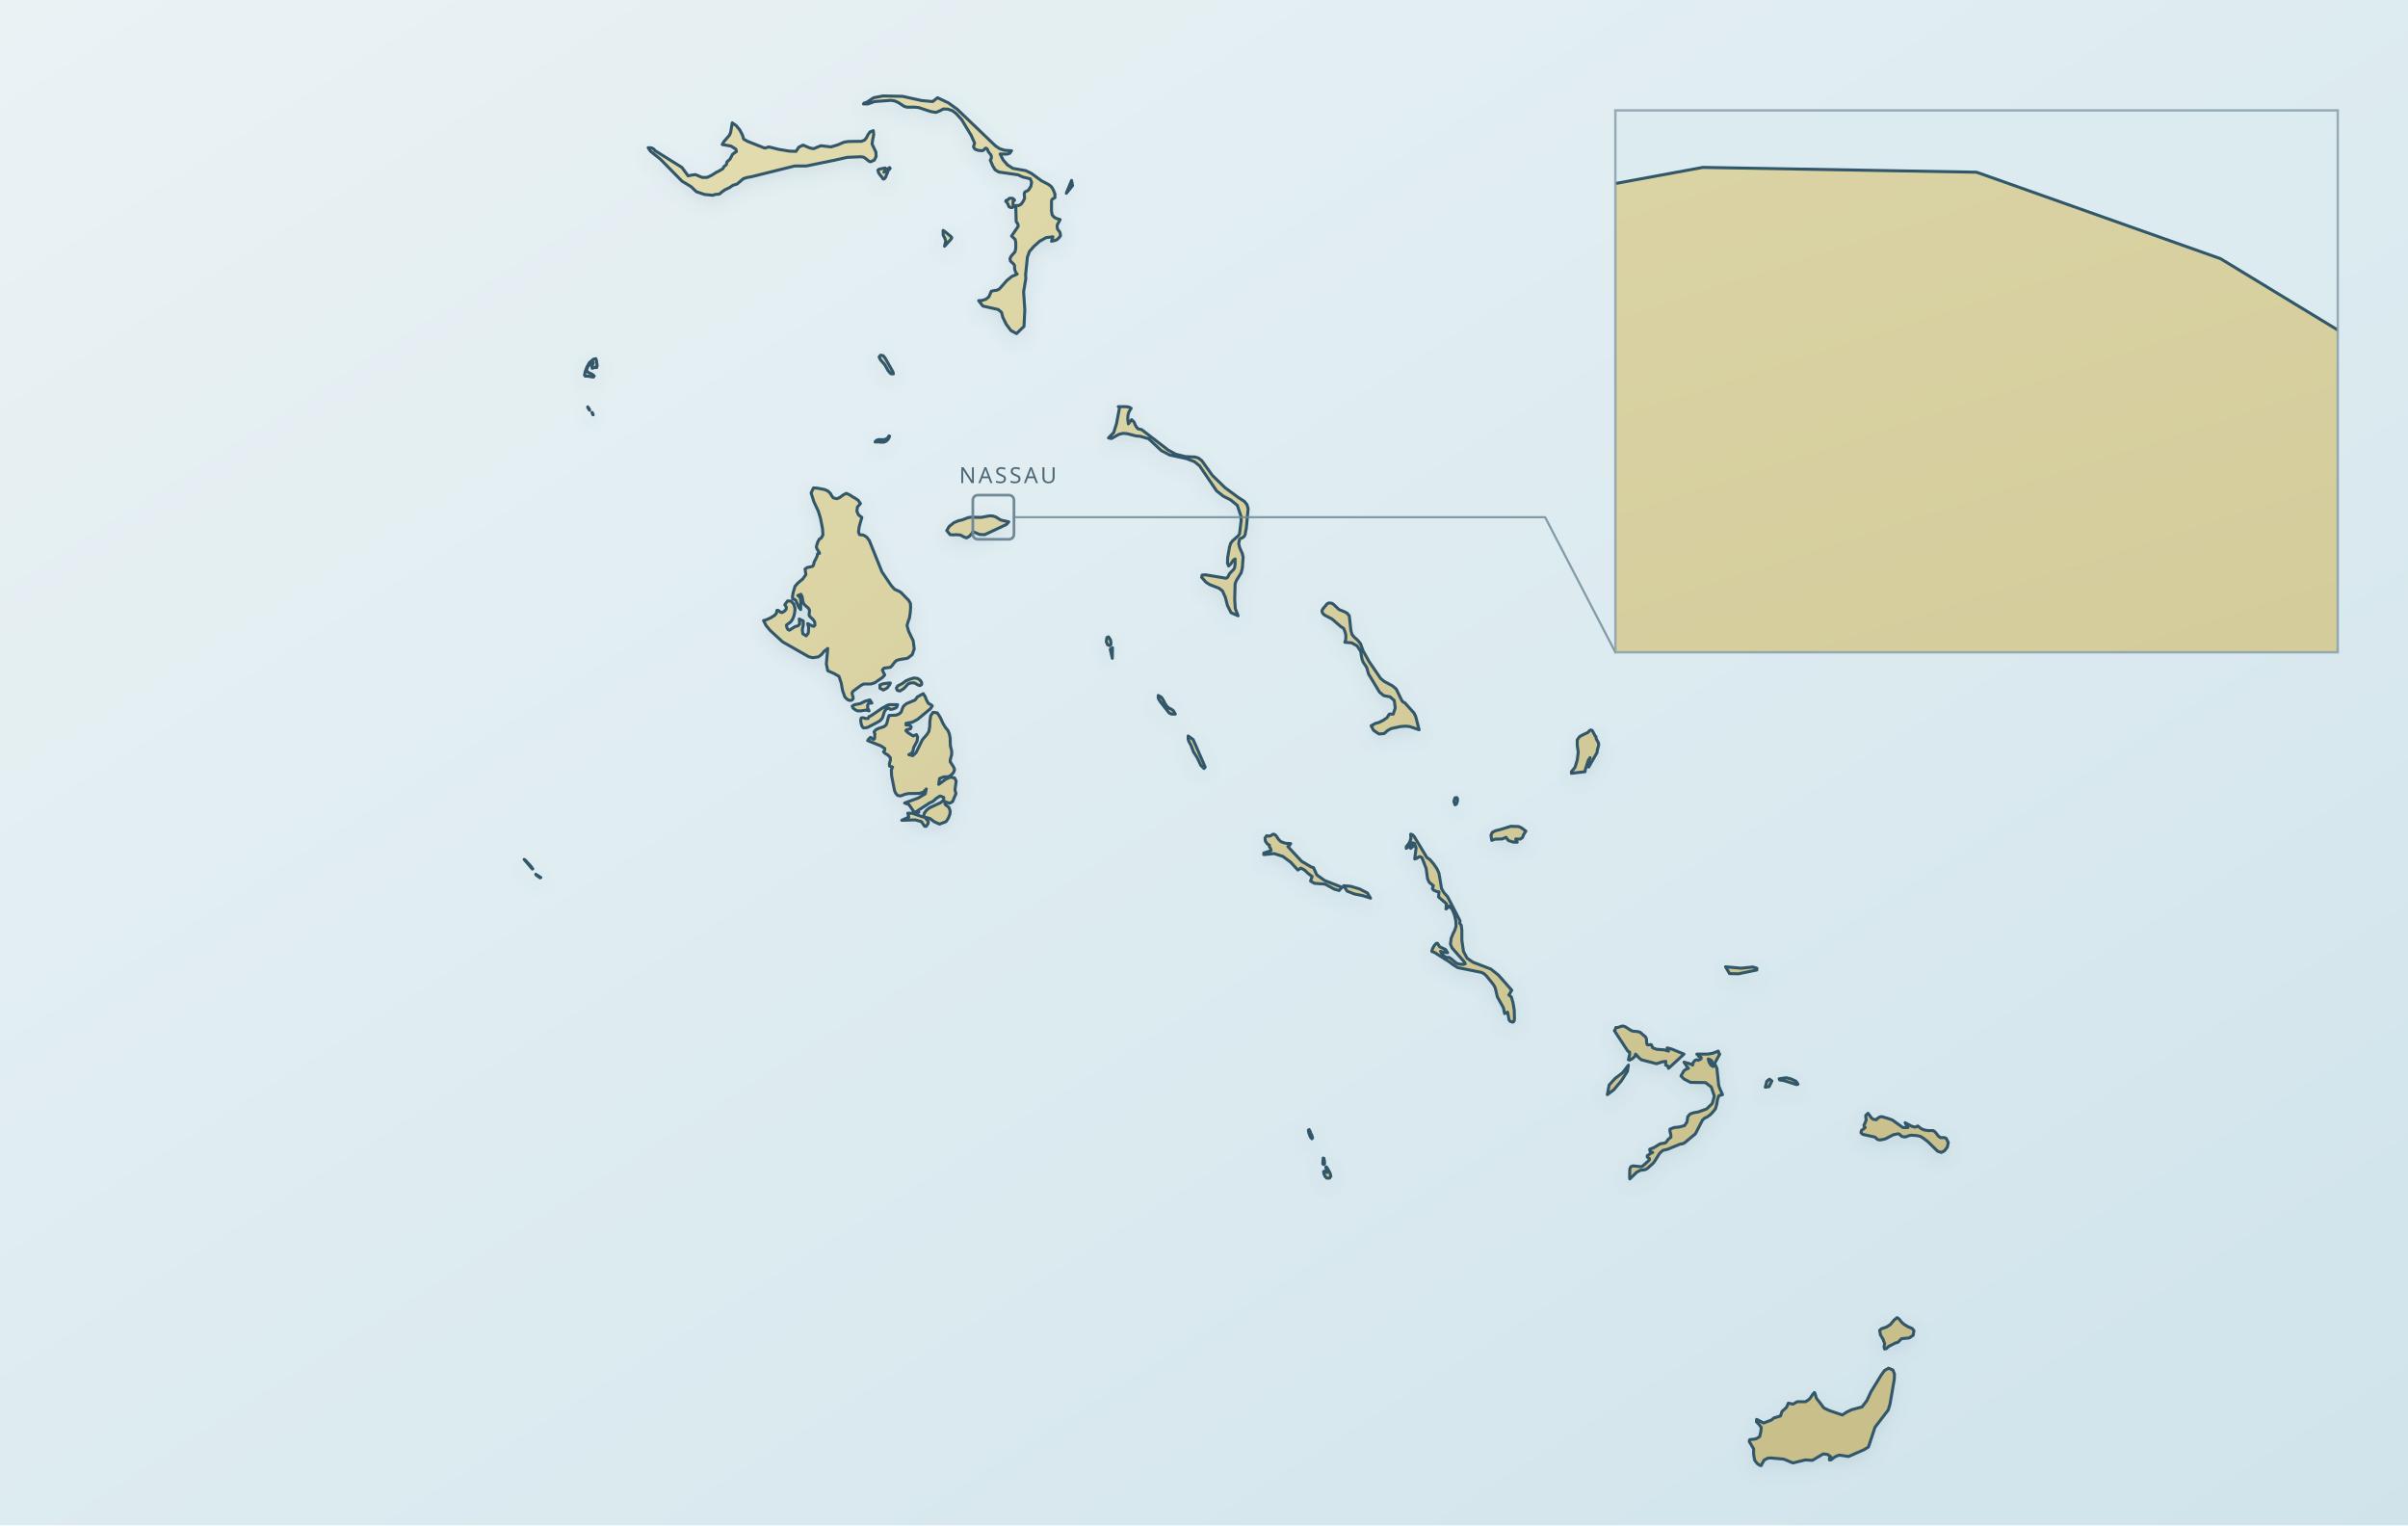
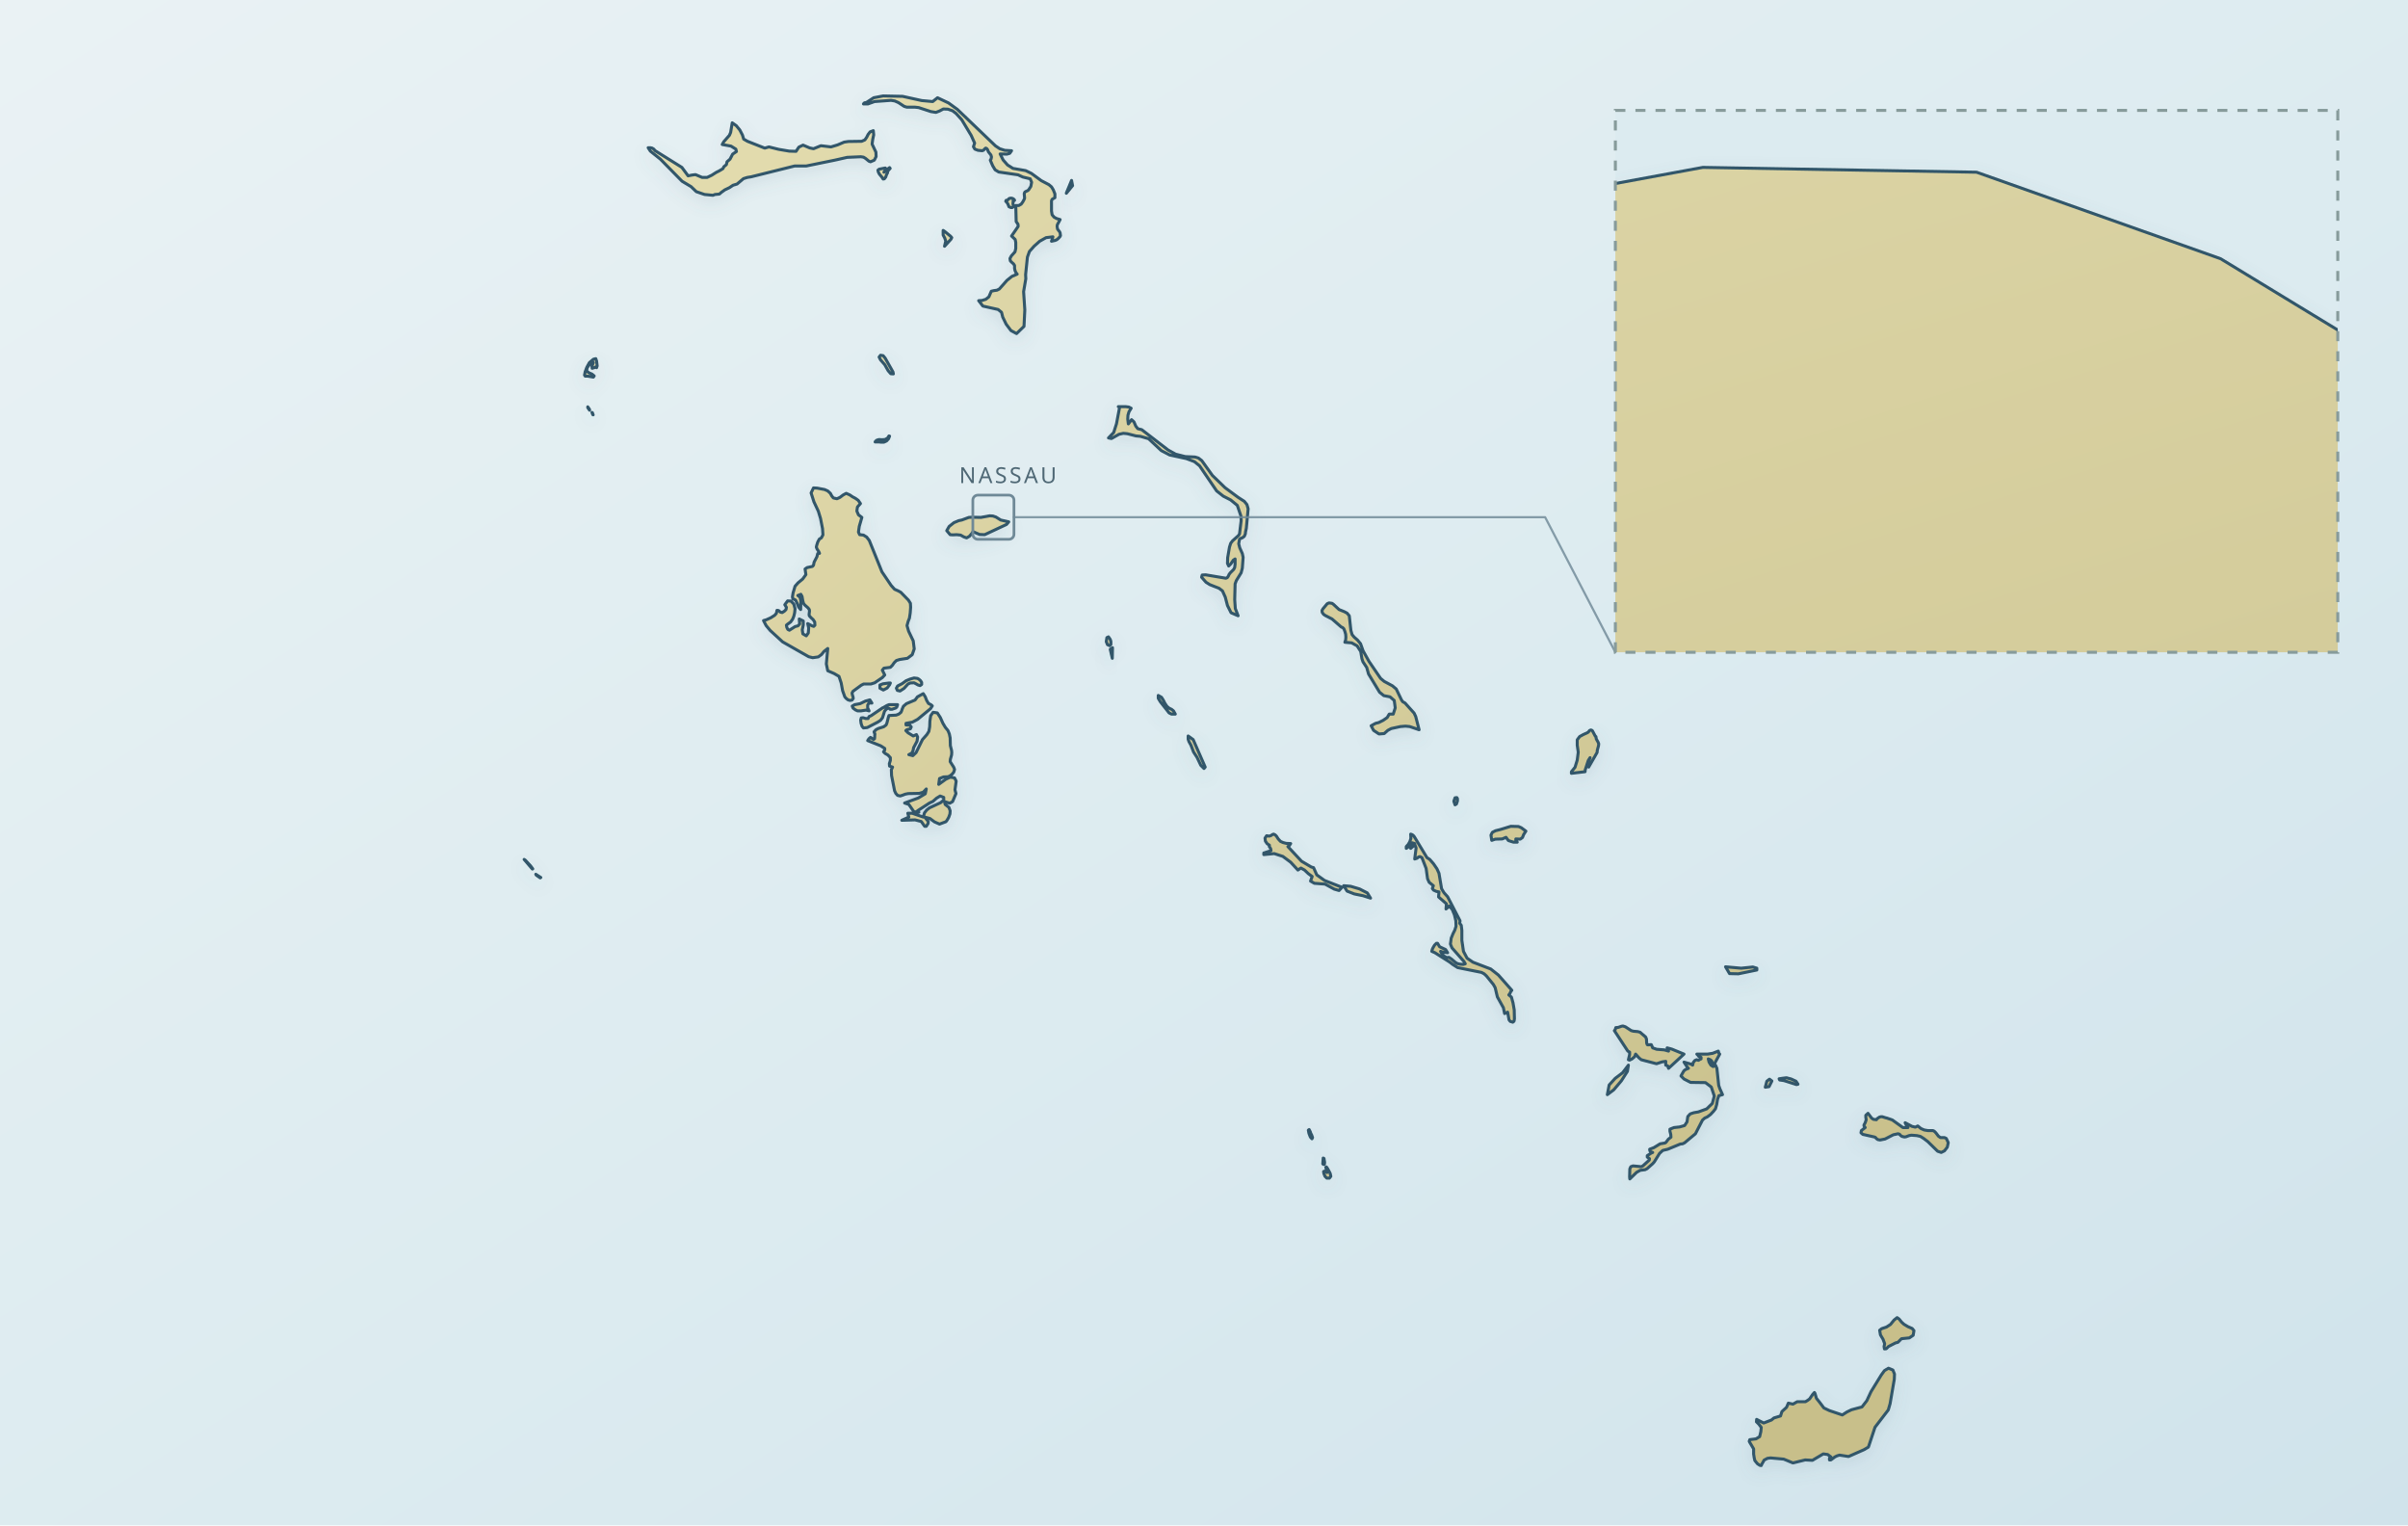
<svg xmlns="http://www.w3.org/2000/svg" viewBox="0 0 1200 760" role="img" aria-label="Map of The Bahamas" data-map-style="journey-atlas-map-v3-clean-background" data-map-projection="local-equirectangular-fit-v1">
  <defs>
    <linearGradient id="sea" x1="0" y1="0" x2="1" y2="1">
      <stop offset="0" stop-color="#eaf2f4" />
      <stop offset=".55" stop-color="#dcebf0" />
      <stop offset="1" stop-color="#d0e3eb" />
    </linearGradient>
    <linearGradient id="land" x1=".12" y1=".08" x2=".88" y2=".92">
      <stop offset="0" stop-color="#e2dbad" />
      <stop offset=".52" stop-color="#d4cc9b" />
      <stop offset="1" stop-color="#c8bf8a" />
    </linearGradient>
    <filter id="shadow" x="-10%" y="-10%" width="120%" height="120%">
      <feGaussianBlur in="SourceAlpha" stdDeviation="4" result="b" />
      <feOffset in="b" dy="3" result="o" />
      <feColorMatrix in="o" type="matrix" values="0 0 0 0 .12 0 0 0 0 .22 0 0 0 0 .28 0 0 0 .14 0" />
      <feBlend in="SourceGraphic" mode="normal" />
    </filter>
    <clipPath id="nassau-clip">
      <rect x="805" y="420" width="360" height="270" />
    </clipPath>
  </defs>
  <rect width="1200" height="760" fill="url(#sea)" />
  <path d="M 944.6,669.1 L 941.1,670.9 L 940.0,672.0 L 939.1,672.1 L 938.9,670.9 L 939.2,669.5 L 938.4,667.3 L 937.1,665.1 L 936.7,662.8 L 937.7,662.0 L 940.1,661.2 L 942.1,659.9 L 943.9,657.7 L 945.4,656.5 L 946.4,657.2 L 947.7,658.8 L 948.8,659.8 L 950.8,661.0 L 952.9,661.9 L 953.8,663.0 L 953.4,665.3 L 951.5,666.6 L 947.6,667.0 L 945.8,668.8 L 944.6,669.1 Z M 930.1,565.6 L 928.3,565.2 L 927.4,564.4 L 927.6,563.3 L 929.5,561.8 L 928.9,561.0 L 928.9,560.5 L 929.5,559.4 L 930.0,557.9 L 929.8,556.7 L 929.8,555.7 L 930.9,554.7 L 932.7,557.1 L 933.6,557.7 L 935.1,557.9 L 935.1,557.7 L 935.7,557.2 L 936.6,556.6 L 937.3,556.4 L 938.0,556.4 L 939.6,556.9 L 940.4,557.1 L 943.0,558.0 L 948.3,561.8 L 950.8,561.8 L 950.3,561.2 L 949.4,559.4 L 952.8,561.2 L 954.5,561.6 L 955.7,561.0 L 957.3,562.3 L 958.9,563.0 L 960.7,563.3 L 963.2,563.3 L 963.9,563.6 L 964.7,564.4 L 966.0,566.1 L 967.0,566.8 L 969.0,566.8 L 969.9,567.2 L 970.9,569.3 L 970.4,571.6 L 969.0,573.4 L 967.4,574.2 L 965.6,573.6 L 960.7,568.8 L 958.6,567.2 L 957.0,566.2 L 955.2,565.8 L 952.5,565.6 L 951.4,565.8 L 949.8,566.4 L 949.0,566.5 L 947.8,566.2 L 947.1,565.7 L 946.6,565.1 L 945.8,564.9 L 943.5,565.4 L 939.4,567.5 L 936.9,568.0 L 935.8,567.8 L 935.1,567.3 L 934.6,566.7 L 934.1,566.5 L 930.1,565.6 Z M 896.0,540.2 L 895.3,540.4 L 890.9,539.0 L 889.0,538.4 L 886.9,538.1 L 886.6,537.5 L 888.5,537.2 L 890.3,537.0 L 892.6,537.6 L 895.0,538.7 L 896.0,540.2 Z M 877.5,713.3 L 877.7,711.2 L 876.5,709.6 L 875.3,708.4 L 875.4,707.2 L 878.9,709.0 L 881.0,708.2 L 882.8,707.5 L 884.0,706.5 L 887.3,705.5 L 888.0,703.3 L 890.3,701.2 L 891.2,699.1 L 893.5,699.6 L 895.6,698.4 L 898.6,698.4 L 899.7,698.4 L 900.7,697.8 L 901.8,697.0 L 903.3,694.8 L 904.2,693.8 L 904.5,694.3 L 905.2,696.7 L 906.8,698.7 L 908.9,701.5 L 911.6,702.8 L 918.1,705.0 L 920.4,703.5 L 922.7,702.4 L 927.9,701.0 L 930.3,697.9 L 932.4,693.4 L 937.5,685.1 L 939.1,682.9 L 941.1,681.7 L 943.3,682.6 L 944.1,684.6 L 944.0,687.2 L 941.9,699.4 L 941.0,702.5 L 934.4,711.1 L 931.1,721.0 L 928.9,722.3 L 921.2,725.7 L 916.7,725.0 L 915.4,725.4 L 914.4,725.9 L 912.4,727.4 L 911.7,727.4 L 911.7,726.5 L 912.4,725.9 L 910.8,724.7 L 908.6,724.4 L 903.2,727.6 L 899.6,727.4 L 893.5,728.9 L 888.9,727.0 L 882.3,726.4 L 880.8,726.6 L 879.1,727.5 L 878.7,728.3 L 878.1,729.3 L 877.7,730.2 L 877.0,730.1 L 875.8,729.3 L 874.5,727.7 L 874.2,726.4 L 873.9,724.5 L 873.9,721.9 L 872.0,718.7 L 871.7,718.1 L 872.0,717.3 L 875.1,716.9 L 876.9,715.8 L 877.5,713.3 Z M 811.5,530.7 L 811.0,533.8 L 808.0,538.5 L 804.2,543.0 L 801.0,545.4 L 801.9,540.6 L 804.9,537.3 L 808.6,534.5 L 811.5,530.7 Z M 841.4,532.3 L 840.7,531.5 L 839.2,529.2 L 842.7,530.2 L 843.5,530.7 L 843.8,529.4 L 844.6,528.4 L 845.5,528.0 L 846.4,528.3 L 847.0,527.9 L 847.3,527.7 L 847.7,527.6 L 847.7,526.8 L 846.9,526.5 L 846.5,526.3 L 846.3,525.9 L 845.6,525.2 L 851.0,525.2 L 853.5,524.8 L 856.3,523.7 L 856.4,524.1 L 856.5,524.5 L 856.6,524.8 L 857.0,525.2 L 854.6,529.6 L 853.4,530.7 L 853.3,529.5 L 853.0,528.6 L 852.3,528.0 L 851.3,527.6 L 851.7,529.2 L 852.6,530.7 L 853.7,531.4 L 854.9,530.7 L 855.6,532.3 L 856.5,540.8 L 857.1,542.5 L 858.4,545.4 L 856.6,545.9 L 855.9,547.8 L 855.5,550.3 L 854.9,552.4 L 853.9,553.7 L 852.4,555.3 L 850.8,556.5 L 849.5,557.1 L 848.4,558.1 L 844.9,564.9 L 839.5,569.4 L 838.5,569.9 L 837.4,570.0 L 831.1,572.6 L 828.6,573.2 L 827.0,574.7 L 824.4,578.9 L 823.6,579.8 L 820.8,582.3 L 819.8,582.8 L 817.4,583.1 L 815.6,584.1 L 812.2,587.4 L 812.1,586.4 L 812.2,582.4 L 812.7,581.3 L 813.8,580.9 L 817.9,581.3 L 818.7,580.9 L 821.9,578.0 L 822.0,577.3 L 820.9,576.5 L 820.9,575.8 L 822.9,574.5 L 823.6,574.2 L 823.0,574.0 L 822.5,573.8 L 822.2,573.4 L 822.1,572.6 L 824.2,571.8 L 827.3,569.9 L 829.7,569.5 L 830.2,569.2 L 831.4,567.6 L 832.7,566.6 L 832.6,565.2 L 832.2,563.6 L 832.2,562.6 L 834.2,561.8 L 837.0,561.5 L 839.5,560.8 L 840.7,559.0 L 841.1,556.3 L 842.3,555.0 L 844.1,554.4 L 846.4,554.0 L 850.5,552.5 L 853.3,549.8 L 854.3,546.1 L 852.8,541.6 L 849.9,539.4 L 842.5,539.3 L 839.2,537.6 L 837.7,536.1 L 837.9,535.7 L 839.1,533.6 L 839.8,533.0 L 840.6,532.6 L 841.4,532.3 Z M 811.2,523.7 L 804.5,513.5 L 804.8,513.2 L 805.0,512.8 L 805.1,512.4 L 805.2,512.0 L 806.4,511.9 L 808.1,511.3 L 808.8,511.2 L 810.0,511.6 L 812.9,513.5 L 814.0,513.8 L 816.2,514.0 L 817.3,514.3 L 820.1,516.7 L 820.5,517.7 L 820.6,519.7 L 820.9,520.5 L 821.2,520.6 L 822.5,520.5 L 822.9,520.5 L 823.1,520.9 L 823.6,522.1 L 825.6,522.8 L 829.4,523.1 L 831.5,523.7 L 830.8,522.1 L 833.1,522.7 L 839.2,525.2 L 831.5,532.3 L 831.2,531.4 L 831.1,531.1 L 830.1,530.7 L 830.1,528.8 L 828.2,529.1 L 825.5,530.0 L 817.9,528.0 L 816.8,527.1 L 815.1,525.2 L 814.6,526.5 L 813.3,527.6 L 812.1,528.2 L 811.5,528.0 L 812.1,525.5 L 812.1,524.2 L 811.2,523.7 Z M 875.5,483.3 L 866.3,485.2 L 861.9,485.1 L 859.9,481.7 L 867.7,482.4 L 873.5,481.8 L 875.5,482.4 L 875.5,483.3 Z M 669.6,441.3 L 673.1,441.6 L 677.5,442.9 L 681.4,444.9 L 683.0,447.5 L 679.3,446.3 L 674.9,445.4 L 671.3,444.0 L 669.6,441.3 Z M 654.6,432.3 L 656.2,435.9 L 660.1,438.7 L 668.8,442.1 L 667.3,443.7 L 664.9,443.0 L 660.3,440.5 L 655.0,440.1 L 653.1,439.0 L 653.9,436.7 L 652.0,435.3 L 650.1,433.5 L 648.3,432.5 L 646.8,433.5 L 643.2,429.6 L 639.3,426.7 L 635.0,425.3 L 629.8,425.8 L 629.8,425.0 L 632.9,424.0 L 633.4,423.8 L 633.2,422.8 L 632.5,421.7 L 632.6,421.1 L 631.5,420.4 L 630.6,419.1 L 630.4,417.6 L 631.2,416.4 L 632.5,416.6 L 633.4,416.3 L 634.1,415.8 L 634.7,415.6 L 635.5,416.0 L 636.1,416.6 L 637.0,418.0 L 638.1,419.2 L 639.4,419.8 L 641.0,420.2 L 643.2,420.3 L 642.9,420.7 L 642.7,421.1 L 642.4,421.4 L 641.8,421.8 L 648.6,429.1 L 653.5,432.0 L 654.6,432.3 Z M 751.9,495.7 L 753.2,496.8 L 754.0,499.7 L 754.6,503.2 L 754.7,507.6 L 754.5,508.8 L 753.9,509.3 L 752.6,508.9 L 752.0,508.1 L 751.3,504.3 L 750.9,504.5 L 749.8,505.0 L 749.2,502.1 L 746.2,496.7 L 745.1,492.1 L 744.2,490.5 L 740.7,486.2 L 739.6,485.2 L 738.3,484.5 L 726.4,482.1 L 723.9,480.5 L 722.5,479.4 L 715.1,474.7 L 713.5,474.0 L 713.8,472.9 L 714.3,471.9 L 714.9,470.9 L 715.8,470.0 L 716.4,470.0 L 717.4,471.7 L 720.4,473.1 L 721.4,474.7 L 718.7,474.3 L 717.9,474.0 L 718.6,475.3 L 719.7,476.4 L 720.9,477.1 L 722.1,477.0 L 723.4,477.9 L 725.4,479.6 L 726.3,480.1 L 727.5,480.4 L 729.2,480.5 L 730.2,480.2 L 729.5,479.0 L 723.6,472.3 L 722.8,470.4 L 723.2,467.4 L 724.1,465.2 L 725.0,463.4 L 725.6,461.5 L 725.5,458.8 L 724.8,455.8 L 723.7,453.1 L 722.1,451.4 L 721.8,451.9 L 720.6,452.9 L 720.8,450.3 L 716.9,446.9 L 717.1,444.4 L 715.7,444.1 L 714.4,443.5 L 713.8,442.7 L 714.3,441.3 L 712.2,439.6 L 711.4,437.8 L 710.7,432.7 L 708.6,427.3 L 707.6,426.8 L 706.9,427.0 L 706.2,427.6 L 705.0,428.0 L 705.7,422.5 L 705.1,420.9 L 703.0,422.7 L 703.9,421.2 L 704.4,420.7 L 705.0,420.3 L 703.7,419.9 L 702.9,420.7 L 702.0,421.9 L 700.8,422.7 L 700.8,421.8 L 701.8,420.7 L 702.6,419.3 L 703.1,417.7 L 703.0,415.6 L 703.6,415.8 L 704.1,416.1 L 704.6,416.6 L 705.0,417.2 L 711.1,427.3 L 712.5,428.2 L 714.4,430.4 L 716.1,432.9 L 717.1,435.1 L 718.4,442.8 L 719.6,444.8 L 721.4,446.8 L 727.6,458.8 L 727.4,460.0 L 728.2,461.0 L 728.5,463.5 L 728.5,468.5 L 729.3,474.0 L 731.1,477.4 L 734.0,479.4 L 742.9,482.8 L 746.7,485.8 L 753.4,493.4 L 752.9,494.0 L 752.4,495.1 L 751.9,495.7 Z M 747.7,413.3 L 752.9,411.7 L 756.7,411.8 L 758.1,412.4 L 760.4,414.1 L 759.3,415.8 L 758.7,417.3 L 757.6,418.1 L 755.4,418.0 L 755.4,418.7 L 756.1,419.6 L 754.2,419.6 L 751.7,418.8 L 750.5,417.2 L 748.6,418.0 L 745.2,418.1 L 743.4,418.7 L 743.0,416.1 L 743.7,414.7 L 745.3,413.9 L 747.7,413.3 Z M 600.0,382.9 L 598.4,381.3 L 596.5,377.3 L 594.8,374.7 L 593.5,371.3 L 592.5,369.5 L 592.1,368.3 L 592.1,366.7 L 594.6,368.5 L 600.6,382.2 L 600.0,382.9 Z M 792.4,377.5 L 791.5,378.9 L 790.0,383.5 L 789.9,384.5 L 783.1,385.3 L 783.1,384.5 L 784.9,382.3 L 786.0,378.7 L 786.5,374.8 L 786.0,371.3 L 786.0,368.6 L 787.2,367.0 L 789.0,366.0 L 791.0,365.1 L 791.6,364.7 L 792.1,364.0 L 792.8,363.7 L 793.5,364.0 L 795.0,366.8 L 795.3,367.0 L 795.5,368.2 L 796.4,369.8 L 796.7,370.6 L 796.6,371.6 L 796.0,373.8 L 795.9,374.9 L 791.7,382.2 L 791.3,380.9 L 791.5,379.8 L 792.4,377.5 Z M 438.8,358.9 L 437.4,359.8 L 432.2,362.5 L 430.3,362.7 L 429.6,361.9 L 429.1,360.4 L 428.9,358.8 L 429.2,357.7 L 430.1,357.6 L 431.4,358.0 L 432.6,358.0 L 433.1,357.0 L 434.1,356.6 L 439.8,352.7 L 440.3,352.5 L 442.0,351.5 L 443.0,351.1 L 447.3,351.1 L 446.9,352.3 L 446.3,352.8 L 444.5,353.4 L 443.6,353.4 L 443.2,353.0 L 442.6,352.8 L 441.6,353.4 L 440.8,354.4 L 439.8,357.6 L 438.8,358.9 Z M 434.5,350.3 L 433.0,350.3 L 432.4,351.3 L 432.4,352.7 L 433.1,354.2 L 431.6,353.8 L 429.0,354.2 L 427.4,354.2 L 426.3,353.7 L 425.1,352.8 L 424.7,351.8 L 425.9,351.1 L 428.6,350.6 L 431.3,349.3 L 433.5,348.7 L 434.5,350.3 Z M 585.7,355.8 L 583.8,355.8 L 582.6,355.2 L 578.2,349.6 L 577.2,347.9 L 577.2,346.5 L 578.8,347.4 L 579.7,348.8 L 580.5,350.4 L 581.5,351.9 L 582.7,352.9 L 583.8,353.4 L 584.8,354.2 L 585.7,355.8 Z M 475.7,387.6 L 476.5,389.2 L 475.9,393.5 L 476.4,395.4 L 474.7,399.4 L 473.3,400.2 L 470.7,399.4 L 471.0,400.8 L 472.9,402.3 L 473.5,404.0 L 473.4,405.5 L 472.8,407.2 L 472.0,408.6 L 471.4,409.4 L 468.2,410.6 L 465.7,409.5 L 463.4,407.8 L 460.8,407.1 L 462.6,409.3 L 462.5,410.3 L 461.6,411.7 L 460.8,411.7 L 459.1,409.3 L 456.0,408.5 L 449.4,408.7 L 452.9,407.1 L 452.4,405.2 L 454.6,405.2 L 460.1,407.1 L 460.7,405.0 L 461.8,403.6 L 463.2,402.5 L 468.8,399.9 L 470.3,398.6 L 470.3,397.3 L 468.5,396.6 L 466.7,397.7 L 464.9,399.3 L 463.2,400.1 L 457.2,404.0 L 457.6,404.3 L 457.9,404.7 L 455.4,404.4 L 452.9,400.8 L 450.8,400.1 L 457.6,397.6 L 461.1,395.5 L 461.6,393.1 L 460.1,394.7 L 458.1,395.3 L 452.6,395.4 L 451.1,395.7 L 449.8,396.2 L 448.6,396.6 L 447.3,396.3 L 446.4,395.3 L 445.8,394.0 L 444.3,386.4 L 444.2,383.5 L 444.8,382.2 L 443.3,381.7 L 443.2,380.5 L 443.7,378.9 L 443.7,377.5 L 442.5,376.2 L 441.1,375.4 L 440.3,374.6 L 440.9,373.7 L 440.9,372.9 L 438.9,371.6 L 432.4,369.0 L 433.0,368.1 L 433.8,367.4 L 435.3,368.4 L 435.8,368.1 L 435.9,367.2 L 435.9,366.7 L 436.0,365.6 L 435.7,365.1 L 435.6,364.6 L 436.5,363.6 L 437.6,363.0 L 440.4,362.1 L 441.6,361.2 L 442.0,360.2 L 442.7,357.4 L 443.0,356.5 L 446.6,356.3 L 447.9,355.8 L 449.0,354.9 L 449.3,354.2 L 449.6,353.3 L 450.2,351.9 L 451.7,350.6 L 456.0,348.8 L 457.2,347.2 L 460.1,345.6 L 461.1,347.2 L 461.8,349.0 L 462.7,350.5 L 463.9,351.1 L 464.6,351.7 L 463.7,353.1 L 457.3,358.4 L 454.7,359.8 L 451.5,360.4 L 451.5,361.2 L 453.4,361.3 L 454.1,362.2 L 453.7,363.1 L 451.9,363.6 L 451.4,364.0 L 452.5,365.1 L 455.1,366.7 L 456.7,366.0 L 457.3,367.2 L 457.0,369.3 L 455.3,372.5 L 455.0,374.0 L 454.4,375.2 L 452.9,376.0 L 454.9,376.5 L 456.5,375.0 L 459.7,368.5 L 461.9,366.0 L 462.9,364.4 L 463.3,362.1 L 463.4,359.3 L 463.8,356.6 L 465.0,354.9 L 467.1,355.2 L 468.6,357.5 L 469.9,360.4 L 471.1,362.4 L 472.4,364.0 L 473.1,365.7 L 473.5,367.7 L 473.6,371.5 L 474.2,373.9 L 474.3,374.9 L 474.2,376.2 L 473.6,378.3 L 473.5,379.5 L 473.9,380.1 L 475.3,382.3 L 475.7,383.4 L 475.3,384.7 L 474.6,385.6 L 473.9,386.2 L 473.5,386.5 L 472.5,387.0 L 470.2,387.1 L 468.2,387.9 L 467.8,390.8 L 471.4,388.2 L 473.6,387.2 L 475.7,387.6 Z M 450.5,343.0 L 448.5,344.3 L 447.2,344.0 L 446.7,342.9 L 447.3,341.8 L 449.6,340.6 L 451.5,339.2 L 453.4,338.4 L 455.5,337.8 L 457.2,338.0 L 457.9,338.4 L 458.7,339.1 L 459.3,340.0 L 459.3,341.0 L 458.5,341.6 L 457.5,341.3 L 456.3,340.6 L 455.5,340.2 L 453.6,340.3 L 452.5,340.8 L 450.5,343.0 Z M 704.7,355.3 L 705.5,357.0 L 707.2,363.6 L 702.5,362.0 L 700.4,361.8 L 697.9,362.0 L 693.3,363.0 L 691.6,363.9 L 689.8,365.5 L 687.2,365.7 L 684.5,363.9 L 683.3,361.6 L 685.5,360.4 L 687.1,360.0 L 689.3,358.9 L 691.3,357.5 L 692.3,355.8 L 694.3,355.8 L 695.3,352.7 L 694.8,349.0 L 692.7,347.2 L 689.6,346.6 L 687.5,344.9 L 682.0,335.8 L 681.1,332.6 L 679.2,329.7 L 678.7,328.2 L 678.1,324.6 L 676.3,321.8 L 673.6,320.3 L 670.2,320.0 L 670.6,318.8 L 670.7,317.4 L 670.6,316.0 L 670.2,314.6 L 669.7,313.3 L 669.1,312.7 L 668.4,312.4 L 663.8,308.4 L 660.5,306.7 L 659.6,306.1 L 658.9,305.1 L 658.8,304.2 L 659.3,303.3 L 661.4,300.8 L 662.3,300.4 L 663.8,300.6 L 664.5,301.1 L 667.3,303.7 L 670.0,304.8 L 671.3,305.5 L 672.4,306.8 L 673.2,314.1 L 673.8,316.2 L 674.8,317.4 L 676.5,318.9 L 678.0,320.7 L 679.3,324.3 L 682.2,329.5 L 688.0,338.0 L 689.8,339.5 L 693.9,341.7 L 695.8,343.3 L 698.4,348.7 L 699.0,349.6 L 700.2,350.3 L 704.7,355.3 Z M 480.3,267.5 L 478.7,266.6 L 476.7,266.4 L 474.8,266.5 L 473.5,266.4 L 471.8,264.4 L 473.0,262.3 L 475.4,260.4 L 477.8,259.4 L 479.3,259.1 L 482.8,257.8 L 484.4,257.7 L 488.8,257.8 L 493.2,257.0 L 494.8,257.1 L 496.3,257.6 L 498.7,259.1 L 502.7,260.0 L 501.6,261.3 L 490.7,266.4 L 488.2,266.3 L 484.9,264.9 L 484.3,265.8 L 483.1,267.2 L 481.7,268.0 L 480.3,267.5 Z M 389.8,305.2 L 390.9,304.5 L 391.7,303.7 L 391.9,302.6 L 391.1,301.3 L 392.5,299.4 L 394.2,299.5 L 395.6,301.0 L 396.2,303.3 L 396.0,305.3 L 395.6,307.0 L 395.0,308.5 L 394.0,309.9 L 392.2,311.2 L 391.9,311.5 L 392.1,312.6 L 392.6,313.6 L 393.4,314.0 L 396.2,312.2 L 397.7,311.8 L 398.5,310.9 L 398.3,308.4 L 400.3,309.4 L 400.3,311.4 L 399.8,313.8 L 400.1,315.8 L 401.8,316.8 L 402.8,315.4 L 403.0,312.9 L 402.5,310.7 L 403.5,311.2 L 404.6,311.8 L 405.5,312.1 L 406.1,311.5 L 406.0,309.9 L 405.2,308.7 L 404.2,307.8 L 403.3,306.8 L 403.2,306.2 L 403.4,304.4 L 403.3,303.7 L 402.7,302.9 L 401.0,301.4 L 400.4,300.6 L 400.0,299.0 L 399.7,297.2 L 399.1,296.1 L 397.6,296.7 L 398.7,297.6 L 399.1,299.4 L 399.0,303.7 L 398.0,302.5 L 397.3,300.7 L 396.5,299.0 L 395.1,298.3 L 394.9,297.4 L 395.2,295.5 L 396.2,292.1 L 397.7,290.4 L 400.0,288.5 L 401.6,286.3 L 401.2,283.5 L 402.2,282.8 L 404.9,282.2 L 405.4,281.6 L 405.7,280.1 L 407.1,277.4 L 407.5,275.8 L 408.4,275.7 L 408.0,274.8 L 407.2,273.6 L 406.8,272.6 L 407.0,271.7 L 407.5,270.1 L 408.3,268.6 L 409.3,268.0 L 410.1,266.5 L 409.9,263.4 L 408.9,258.3 L 407.8,254.7 L 405.6,250.0 L 404.2,245.6 L 405.4,243.1 L 407.2,243.2 L 410.9,243.9 L 412.5,244.6 L 413.8,245.8 L 414.5,247.1 L 415.3,248.1 L 417.1,248.5 L 418.6,247.8 L 420.2,246.6 L 421.7,245.8 L 423.5,246.6 L 424.8,247.5 L 426.3,248.3 L 427.7,249.3 L 428.8,250.9 L 427.3,252.6 L 427.0,254.6 L 427.8,256.5 L 429.5,257.8 L 428.2,262.3 L 427.8,265.1 L 428.4,266.4 L 430.3,266.6 L 431.9,267.6 L 433.2,269.3 L 439.5,284.9 L 444.1,291.7 L 445.8,293.6 L 447.6,294.4 L 448.9,295.1 L 452.7,299.0 L 453.7,300.6 L 453.8,302.6 L 453.6,305.4 L 453.2,308.0 L 452.6,309.5 L 452.0,311.7 L 452.8,314.5 L 455.1,319.3 L 455.6,323.3 L 454.6,326.2 L 452.2,328.0 L 448.3,328.6 L 446.7,329.1 L 445.6,330.2 L 444.7,331.5 L 443.7,332.5 L 440.5,332.9 L 439.7,333.9 L 440.9,336.3 L 439.7,337.6 L 435.9,340.2 L 434.0,340.8 L 430.4,340.8 L 429.2,341.4 L 425.1,344.4 L 424.6,345.3 L 424.8,346.3 L 425.1,347.2 L 425.2,348.0 L 424.6,348.8 L 423.6,349.0 L 422.6,348.7 L 421.7,348.0 L 421.0,347.2 L 419.9,344.1 L 419.2,340.3 L 418.1,337.0 L 415.7,335.6 L 412.5,334.2 L 411.8,330.8 L 412.5,323.1 L 410.6,324.6 L 409.4,326.1 L 407.8,327.3 L 405.0,327.7 L 403.0,327.2 L 390.0,319.8 L 383.8,314.1 L 381.8,311.7 L 380.5,309.2 L 381.9,308.8 L 384.1,307.8 L 386.0,306.6 L 386.9,305.6 L 387.2,304.1 L 388.0,304.2 L 388.9,305.0 L 389.8,305.2 Z M 617.0,247.8 L 620.1,249.8 L 621.4,251.4 L 622.0,253.5 L 621.1,263.2 L 620.7,265.0 L 620.6,266.0 L 620.1,267.2 L 619.2,267.9 L 618.2,268.3 L 617.7,268.7 L 617.3,270.9 L 617.8,272.9 L 619.1,275.8 L 619.5,277.7 L 619.1,283.1 L 618.5,285.4 L 616.1,289.3 L 615.5,290.9 L 615.3,298.8 L 615.6,303.2 L 617.0,306.8 L 613.5,305.3 L 611.7,301.7 L 610.6,297.5 L 609.2,294.4 L 607.5,293.1 L 602.9,291.3 L 601.0,290.1 L 598.8,287.6 L 599.1,286.5 L 600.8,286.4 L 610.9,288.1 L 611.6,287.8 L 612.1,287.1 L 612.5,286.2 L 613.1,285.4 L 614.8,283.7 L 615.3,282.7 L 615.5,281.1 L 615.5,278.5 L 614.6,279.1 L 613.4,280.9 L 612.3,282.0 L 611.7,280.7 L 611.8,277.8 L 612.7,272.6 L 613.3,270.7 L 613.6,270.3 L 614.2,269.5 L 617.2,266.8 L 617.7,266.0 L 618.5,259.5 L 618.4,257.1 L 616.6,251.8 L 613.3,249.1 L 609.6,247.2 L 606.3,244.6 L 597.8,232.1 L 595.2,230.0 L 591.2,228.5 L 582.9,226.7 L 578.7,224.5 L 572.4,218.6 L 568.3,217.4 L 566.1,217.2 L 561.8,216.1 L 559.8,215.9 L 557.6,216.4 L 553.9,218.5 L 552.4,218.2 L 555.0,215.5 L 556.4,211.1 L 558.0,202.6 L 557.3,202.6 L 560.9,202.6 L 562.5,202.8 L 563.7,203.4 L 562.6,205.2 L 562.1,206.9 L 562.0,208.8 L 562.3,211.2 L 563.9,209.1 L 565.1,210.2 L 566.0,212.3 L 567.0,213.6 L 569.0,214.1 L 582.1,224.2 L 585.9,226.3 L 590.7,227.5 L 595.5,227.7 L 597.2,228.2 L 598.9,229.5 L 604.2,236.9 L 610.5,243.0 L 617.0,247.8 Z M 445.2,186.3 L 443.9,186.2 L 442.6,184.7 L 440.9,181.7 L 438.8,179.3 L 438.1,177.9 L 438.8,177.0 L 440.1,177.2 L 441.1,178.4 L 445.0,185.3 L 445.2,186.3 Z M 474.3,118.4 L 473.9,119.2 L 470.7,122.7 L 471.3,120.1 L 470.8,118.6 L 470.0,117.1 L 470.0,114.8 L 470.9,115.4 L 473.7,117.7 L 474.3,118.4 Z M 365.3,92.3 L 363.5,93.5 L 361.2,94.6 L 359.4,95.9 L 358.5,96.7 L 356.3,96.9 L 355.3,97.3 L 351.1,96.9 L 347.0,95.5 L 344.4,93.0 L 339.9,90.3 L 329.1,79.3 L 324.1,75.3 L 323.0,73.6 L 324.1,73.6 L 325.0,73.8 L 325.8,74.3 L 326.5,75.1 L 339.8,83.4 L 342.9,87.6 L 345.0,87.2 L 346.6,87.0 L 349.9,88.4 L 352.4,88.4 L 354.7,87.3 L 356.9,85.9 L 358.3,85.2 L 359.5,84.5 L 360.3,84.0 L 360.7,83.1 L 362.0,82.0 L 362.3,80.6 L 363.8,79.3 L 365.1,76.8 L 367.0,75.5 L 366.7,74.3 L 364.3,72.8 L 359.9,72.0 L 360.7,70.6 L 363.5,67.4 L 364.1,66.0 L 364.9,61.2 L 366.9,62.6 L 368.7,64.8 L 370.0,67.3 L 370.6,69.3 L 372.5,70.4 L 381.1,73.8 L 383.2,73.2 L 388.0,74.4 L 393.3,75.3 L 396.7,75.4 L 398.1,73.3 L 400.2,72.3 L 403.5,73.7 L 405.4,74.1 L 409.1,72.6 L 414.1,73.2 L 417.4,72.2 L 420.7,70.8 L 422.8,70.5 L 429.4,70.4 L 431.0,69.7 L 431.9,68.4 L 432.6,67.0 L 433.6,65.7 L 435.2,65.1 L 435.4,67.2 L 434.9,69.5 L 434.6,71.8 L 436.5,75.8 L 436.6,78.0 L 435.7,79.8 L 433.8,80.6 L 433.0,80.3 L 431.3,78.9 L 430.3,78.3 L 429.0,78.1 L 422.2,78.4 L 416.0,79.8 L 401.8,82.7 L 396.0,82.7 L 374.3,88.1 L 372.4,88.4 L 370.5,89.0 L 367.3,91.7 L 365.3,92.3 Z M 445.9,50.3 L 444.0,50.0 L 435.8,50.6 L 432.5,51.8 L 430.3,51.8 L 430.6,51.4 L 430.9,51.2 L 431.7,51.1 L 435.4,48.7 L 440.1,47.8 L 449.8,48.0 L 459.3,50.1 L 464.8,50.6 L 467.2,48.7 L 472.7,51.3 L 477.1,54.5 L 496.1,72.7 L 498.2,74.1 L 500.7,74.9 L 504.1,75.1 L 503.2,76.4 L 501.8,76.8 L 498.4,76.7 L 499.9,79.7 L 502.1,82.2 L 504.8,83.9 L 511.1,85.0 L 514.0,86.4 L 518.9,90.0 L 522.7,92.0 L 524.0,93.1 L 524.9,94.6 L 525.7,96.6 L 525.7,98.5 L 524.3,99.3 L 524.0,100.1 L 524.0,105.1 L 524.3,107.0 L 525.3,108.2 L 526.6,108.9 L 528.3,109.4 L 526.9,112.0 L 526.8,112.8 L 527.0,114.1 L 527.5,114.8 L 528.0,115.4 L 528.3,116.0 L 528.4,116.9 L 528.5,117.3 L 528.3,117.8 L 527.5,118.7 L 526.7,119.4 L 525.8,119.8 L 524.0,120.2 L 524.2,119.7 L 524.7,118.0 L 521.3,118.4 L 518.1,120.2 L 515.3,122.7 L 513.0,125.3 L 512.0,128.1 L 511.1,136.8 L 511.2,138.9 L 510.1,145.3 L 510.7,154.4 L 510.3,162.6 L 506.6,166.2 L 503.8,164.7 L 501.4,161.5 L 499.7,158.0 L 499.1,155.6 L 497.4,154.2 L 489.8,152.5 L 487.7,149.8 L 489.4,149.7 L 491.3,149.1 L 492.8,147.9 L 494.0,145.1 L 495.3,144.8 L 496.8,144.6 L 498.0,144.0 L 501.8,139.7 L 504.3,137.7 L 506.9,136.6 L 506.2,135.7 L 505.8,134.7 L 505.6,133.7 L 505.6,132.3 L 505.1,131.5 L 504.3,130.8 L 503.5,130.0 L 503.3,128.8 L 504.0,127.5 L 504.9,126.5 L 505.8,125.5 L 506.2,123.8 L 506.2,120.8 L 505.9,119.3 L 504.1,117.6 L 507.4,112.8 L 507.3,111.7 L 506.4,110.4 L 506.2,102.4 L 507.7,102.4 L 508.9,101.7 L 509.7,100.6 L 510.4,99.3 L 510.6,98.7 L 510.4,96.5 L 510.7,95.7 L 511.4,95.3 L 512.1,95.0 L 512.6,94.6 L 513.7,92.9 L 514.1,90.8 L 513.4,89.1 L 509.7,88.2 L 507.3,87.1 L 497.7,85.7 L 495.9,84.6 L 494.7,82.6 L 493.5,79.8 L 493.9,79.2 L 494.1,78.2 L 493.8,77.2 L 492.6,75.7 L 492.1,74.5 L 491.7,74.0 L 491.2,73.8 L 490.7,74.2 L 490.2,74.8 L 489.5,75.1 L 487.4,74.9 L 485.8,74.3 L 485.1,73.1 L 485.7,71.3 L 484.0,67.5 L 479.3,59.7 L 476.4,56.5 L 474.7,55.2 L 472.4,54.4 L 470.1,54.3 L 468.2,55.3 L 466.4,56.0 L 463.9,55.6 L 457.8,53.6 L 456.0,53.4 L 451.9,53.4 L 450.6,53.0 L 447.7,51.1 L 445.9,50.3 Z M 269.5,437.2 L 269.2,437.4 L 267.2,436.0 L 267.0,435.6 L 269.5,437.2 Z M 264.4,431.4 L 265.5,432.9 L 265.3,433.0 L 261.2,428.2 L 261.8,428.6 L 264.4,431.4 Z M 295.0,205.5 L 295.2,205.6 L 295.6,206.7 L 295.4,206.6 L 295.0,205.5 Z M 292.9,203.1 L 292.9,202.7 L 293.8,204.0 L 293.8,204.4 L 292.9,203.1 Z M 662.5,583.9 L 662.9,584.7 L 663.2,586.1 L 662.5,587.0 L 661.2,587.0 L 660.3,586.1 L 659.7,584.6 L 659.6,583.7 L 660.1,583.5 L 660.7,583.7 L 661.3,584.2 L 661.2,583.5 L 660.7,581.6 L 661.0,581.4 L 661.5,582.1 L 662.5,583.9 Z M 660.0,580.1 L 659.6,580.2 L 659.2,579.9 L 659.4,577.0 L 659.8,577.2 L 660.1,579.1 L 660.0,580.1 Z M 653.2,564.7 L 653.6,565.4 L 654.1,566.8 L 653.8,567.4 L 653.0,566.5 L 652.3,564.7 L 652.0,563.1 L 652.4,562.8 L 653.0,564.0 L 653.2,564.7 Z M 880.5,538.7 L 881.8,537.7 L 883.0,538.6 L 881.6,541.4 L 879.7,541.7 L 880.5,538.7 Z M 726.0,397.4 L 726.3,397.9 L 726.3,399.1 L 725.8,400.6 L 725.1,401.0 L 724.5,399.2 L 725.1,397.5 L 726.0,397.4 Z M 440.0,340.7 L 443.0,340.3 L 443.7,340.3 L 443.3,341.2 L 442.1,342.8 L 440.2,343.8 L 438.5,342.9 L 438.5,341.3 L 440.0,340.7 Z M 553.4,318.9 L 553.6,319.7 L 553.6,321.1 L 553.0,321.7 L 551.9,321.2 L 551.3,319.7 L 551.6,317.7 L 552.4,317.3 L 553.1,318.3 L 553.4,318.9 Z M 440.5,220.3 L 438.9,220.3 L 438.0,220.2 L 436.1,220.2 L 436.2,220.0 L 436.8,219.4 L 437.6,219.1 L 438.2,219.0 L 439.4,219.1 L 441.0,219.0 L 442.3,218.3 L 443.0,217.2 L 443.3,217.3 L 442.8,218.6 L 441.8,219.7 L 440.5,220.3 Z M 296.9,178.7 L 297.3,179.9 L 297.6,182.3 L 297.3,183.2 L 297.1,182.7 L 296.4,183.1 L 295.1,183.5 L 295.0,182.4 L 295.7,180.7 L 295.3,180.2 L 293.9,181.5 L 293.1,182.5 L 292.6,183.3 L 292.3,184.8 L 293.4,185.7 L 295.0,186.4 L 296.1,187.3 L 295.7,187.9 L 292.8,187.4 L 291.6,187.4 L 291.3,186.9 L 291.6,185.3 L 292.4,183.1 L 293.7,180.7 L 295.7,179.0 L 296.9,178.7 Z M 504.7,98.9 L 505.4,99.4 L 505.6,99.8 L 505.5,99.9 L 505.3,99.8 L 505.0,99.8 L 504.9,99.9 L 505.1,100.1 L 505.1,100.2 L 504.9,100.3 L 504.8,101.6 L 505.1,102.9 L 504.5,103.4 L 504.1,103.4 L 503.7,103.4 L 502.8,103.0 L 502.3,101.7 L 501.8,100.9 L 501.2,100.3 L 501.4,99.8 L 501.8,99.9 L 502.3,99.5 L 502.9,98.9 L 503.8,98.7 L 504.7,98.9 Z M 441.6,85.0 L 442.1,84.4 L 443.3,83.5 L 443.6,83.9 L 442.6,85.0 L 442.3,85.7 L 442.3,86.1 L 441.8,87.0 L 441.4,88.2 L 440.7,89.1 L 440.1,89.2 L 439.8,88.8 L 439.6,88.4 L 438.2,86.7 L 437.7,85.7 L 437.5,84.8 L 438.1,84.3 L 441.2,83.7 L 441.6,84.3 L 440.7,85.5 L 440.5,85.8 L 441.2,85.3 L 441.6,85.0 Z" fill="url(#land)" fill-rule="evenodd" stroke="#31576a" stroke-width="1.5" stroke-linejoin="round" stroke-linecap="round" filter="url(#shadow)" />
  <g id="verified-small-island-supplements" fill="url(#land)" stroke="#31576a" stroke-width="1.5" stroke-linejoin="round" stroke-linecap="round" filter="url(#shadow)">
    <path d="M 553.3,323.6 L 553.3,323.5 L 554.4,322.7 L 554.3,328.0 L 553.3,323.6 Z" />
    <path d="M 531.4,96.3 L 531.4,96.2 L 534.0,89.9 L 534.5,92.5 L 531.4,96.3 Z" />
  </g>
  <g aria-hidden="true" fill="none" stroke="#6f8997" stroke-linejoin="round" stroke-linecap="round">
    <rect x="484.8" y="246.7" width="20.5" height="22" rx="2.5" stroke-width="1.35" />
    <path d="M 505.3,257.7 L 770,257.7 L 805,325" stroke-width="1.1" opacity=".82" />
  </g>
  <text x="478.0" y="240.7" font-family="system-ui, sans-serif" font-size="11" letter-spacing="1.2" fill="#4f6875">NASSAU</text>
  <g clip-path="url(#nassau-clip)" transform="translate(0 -365)">
    <rect x="805" y="420" width="360" height="270" fill="#dcebf0" />
-     <path d="M -237.5,1342.2 L -369.7,1265.3 L -538.9,1247.7 L -700.2,1252.0 L -809.7,1240.6 L -952.9,1077.0 L -858.0,892.2 L -649.8,734.5 L -451.8,648.5 L -323.9,626.2 L -28.6,516.7 L 104.4,501.8 L 477.9,516.7 L 848.6,448.4 L 985.0,450.8 L 1106.6,493.9 L 1316.3,621.5 L 1650.3,698.8 L 1555.1,814.5 L 639.9,1244.2 L 428.8,1238.3 L 149.9,1115.5 L 99.4,1195.9 L -0.8,1310.9 L -122.4,1384.2 L -237.5,1342.2 Z" fill="url(#land)" fill-rule="evenodd" stroke="#31576a" stroke-width="1.5" stroke-linejoin="round" stroke-linecap="round" />
+     <path d="M -237.5,1342.2 L -369.7,1265.3 L -538.9,1247.7 L -700.2,1252.0 L -809.7,1240.6 L -952.9,1077.0 L -858.0,892.2 L -649.8,734.5 L -451.8,648.5 L -323.9,626.2 L -28.6,516.7 L 104.4,501.8 L 477.9,516.7 L 848.6,448.4 L 985.0,450.8 L 1106.6,493.9 L 1316.3,621.5 L 1650.3,698.8 L 1555.1,814.5 L 639.9,1244.2 L 428.8,1238.3 L 149.9,1115.5 L 99.4,1195.9 L -0.8,1310.9 L -122.4,1384.2 L -237.5,1342.2 Z" fill="url(#land)" fill-rule="evenodd" stroke="#31576a" stroke-width="1.5" stroke-linejoin="round" stroke-linecap="round" filter="url(#shadow)" />
  </g>
-   <rect x="805" y="55" width="360" height="270" fill="none" stroke="#8aa0aa" stroke-width="1.2" opacity=".85" />
+   <rect x="805" y="55" width="360" height="270" fill="none" stroke="#879b9b" stroke-width="1.5" stroke-dasharray="5 5" />
</svg>
